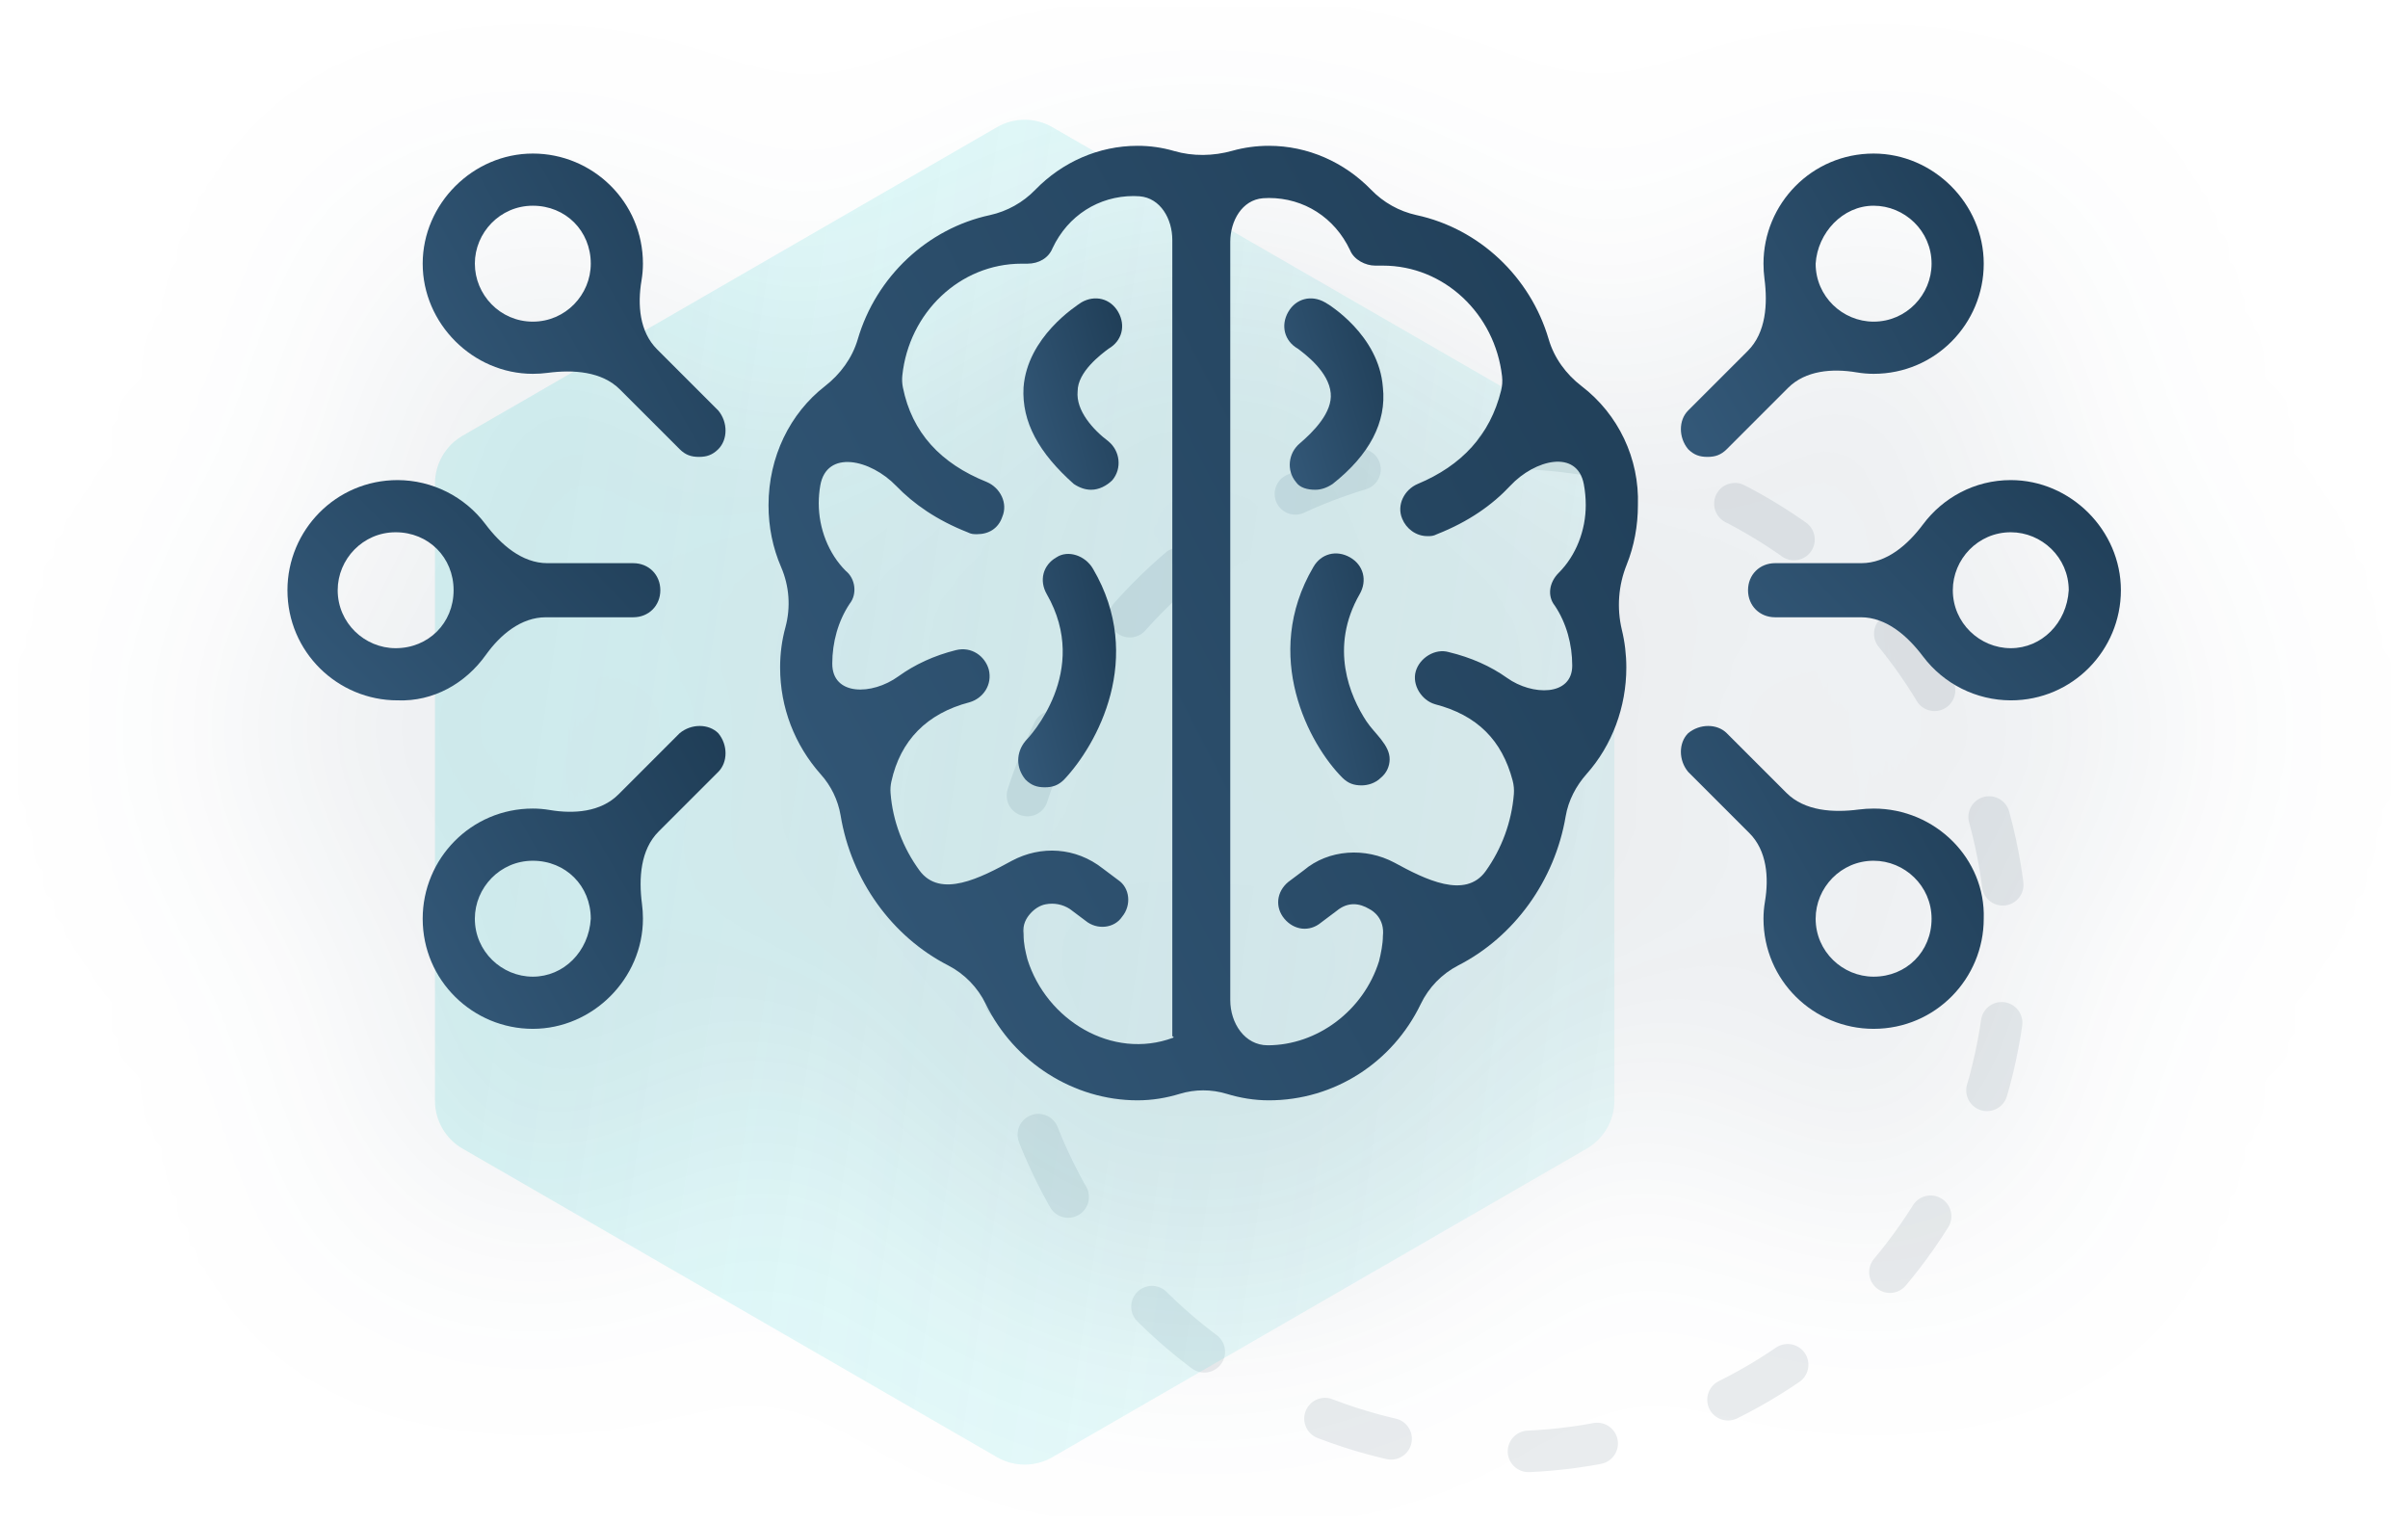
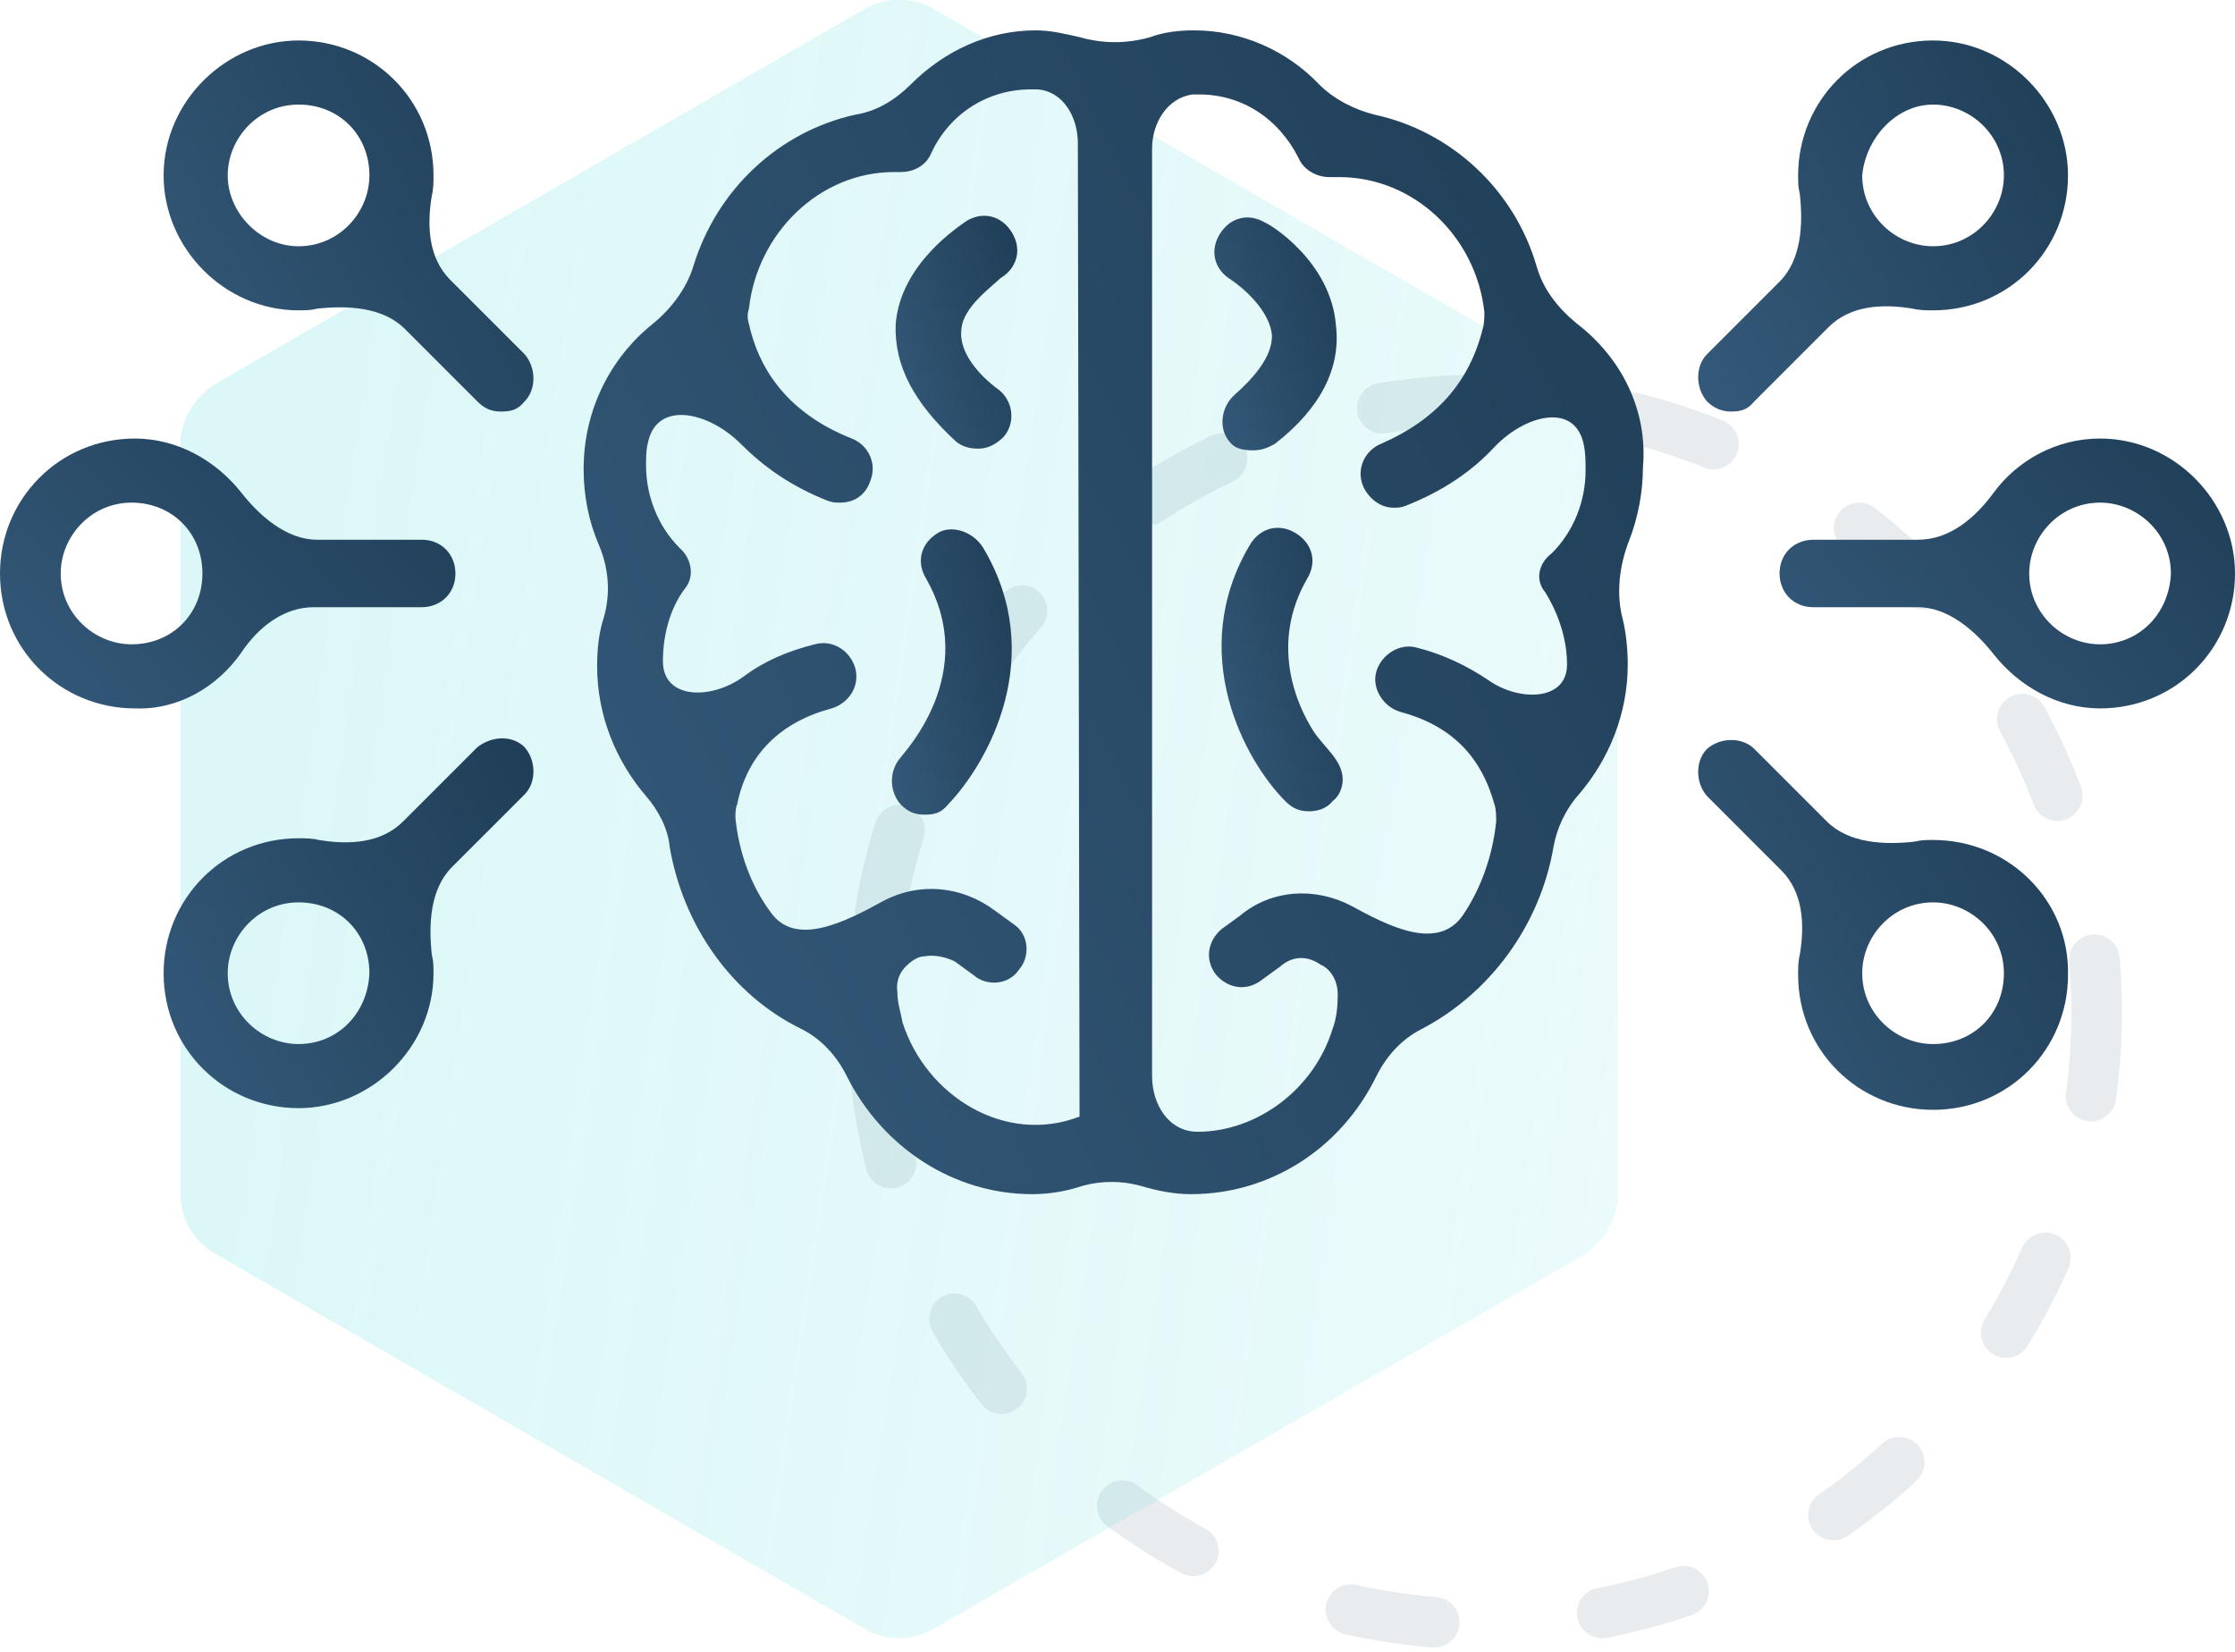
- <svg xmlns="http://www.w3.org/2000/svg" width="174" height="110" fill="none">
-   <circle cx="108.756" cy="68.637" r="36.264" transform="rotate(-86.45 108.756 68.637)" stroke="#E9ECEE" stroke-width="3" stroke-linecap="round" stroke-linejoin="round" stroke-dasharray="5 10" />
-   <path d="M72.042 9.187a4 4 0 014 0l38.611 22.292a4 4 0 012 3.464v44.584a4 4 0 01-2 3.464l-38.61 22.292a3.998 3.998 0 01-4 0L33.43 82.991a4 4 0 01-2-3.464V34.943a4 4 0 012-3.464L72.042 9.187z" fill="url(#paint0_linear)" />
-   <g filter="url(#filter0_d)">
-     <path d="M76.334 40.27c-.978.559-1.257 1.676-.698 2.653 3.21 5.584-1.257 10.33-1.536 10.61-.698.838-.698 1.954 0 2.792.419.419.838.558 1.396.558.558 0 .977-.14 1.396-.558 2.373-2.513 5.863-8.795 2.094-15.217-.558-.977-1.815-1.396-2.652-.837z" fill="url(#paint1_linear)" />
-     <path d="M80.103 25.194c.977-.559 1.256-1.676.698-2.653-.558-.977-1.675-1.256-2.653-.698-.418.28-3.908 2.513-4.188 6.143-.14 2.513 1.117 4.746 3.63 6.98.419.28.838.419 1.257.419.558 0 1.116-.28 1.535-.698.698-.838.559-2.094-.279-2.792-1.117-.838-2.373-2.234-2.234-3.63 0-1.396 1.676-2.652 2.234-3.071z" fill="url(#paint2_linear)" />
-     <path d="M114.28 27.894c-1.112-.852-1.978-2.031-2.371-3.376-1.327-4.53-5.039-8.007-9.557-8.977a6.51 6.51 0 01-3.277-1.833c-1.939-1.993-4.571-3.173-7.385-3.173-.897 0-1.793.12-2.647.36-1.366.384-2.846.411-4.207.014a9.328 9.328 0 00-2.639-.374c-2.814 0-5.446 1.18-7.385 3.173a6.511 6.511 0 01-3.277 1.833c-4.518.97-8.23 4.447-9.556 8.977-.394 1.345-1.261 2.523-2.368 3.382-2.521 1.957-4.078 5.096-4.078 8.601 0 1.564.303 3.068.909 4.47a6.6 6.6 0 01.317 4.334c-.26.947-.389 1.914-.389 2.923 0 2.897 1.058 5.601 2.934 7.714a5.932 5.932 0 011.436 2.962c.768 4.686 3.717 8.771 7.774 10.847a6.174 6.174 0 012.717 2.79c2.05 4.21 6.35 6.958 10.966 6.958 1.06 0 2.065-.168 3.05-.468a5.821 5.821 0 013.394 0c.984.3 1.988.468 3.049.468 4.737 0 8.946-2.748 10.971-6.956a6.125 6.125 0 012.712-2.792c4.035-2.065 6.975-6.118 7.761-10.772.194-1.144.75-2.202 1.522-3.07 1.83-2.057 2.861-4.822 2.861-7.68 0-.926-.109-1.851-.327-2.739a7.758 7.758 0 01.352-4.688c.541-1.343.812-2.822.812-4.3a10.393 10.393 0 00-4.074-8.608zM84.755 74.892c.05 0 .062.068.015.085-4.406 1.634-9.157-1.274-10.53-5.669-.14-.558-.28-1.117-.28-1.815-.087-.697.207-1.176.508-1.506.29-.318.662-.57 1.084-.65a2.372 2.372 0 011.759.341l1.117.838c.837.698 2.094.559 2.652-.279.698-.838.559-2.094-.279-2.652l-1.117-.838c-1.954-1.536-4.467-1.675-6.561-.559-2.247 1.226-5.176 2.764-6.686.698-1.175-1.609-1.93-3.55-2.086-5.586a2.862 2.862 0 01.057-.826c.65-2.98 2.571-4.932 5.644-5.733.977-.28 1.675-1.257 1.395-2.373-.279-.977-1.256-1.675-2.373-1.396-1.58.395-2.972 1.038-4.165 1.9-1.894 1.369-4.77 1.414-4.77-.923 0-1.536.42-3.071 1.257-4.328.559-.698.419-1.815-.28-2.373-1.256-1.256-1.954-3.071-1.954-4.886 0-.44.039-.869.111-1.285.46-2.62 3.637-1.886 5.483.028 1.26 1.305 2.931 2.474 5.156 3.35.28.14.419.14.698.14.838 0 1.535-.418 1.815-1.256.419-.977-.14-2.094-1.117-2.513-3.345-1.338-5.408-3.573-6.065-6.83a2.862 2.862 0 01-.042-.864c.476-4.54 4.155-8.081 8.62-8.081h.419c.837 0 1.535-.419 1.814-1.117 1.117-2.373 3.35-3.77 5.864-3.77.143 0 .287.007.43.018 1.51.123 2.362 1.638 2.362 3.153v57.512c0 .025.02.045.046.045zm27.596-31.131c.838 1.256 1.257 2.792 1.257 4.328 0 2.227-2.895 2.184-4.708.891-1.188-.846-2.601-1.479-4.227-1.869-.977-.279-2.094.42-2.373 1.396-.279.977.419 2.094 1.396 2.374 3.045.794 4.834 2.592 5.606 5.514.085.322.115.658.088.99a11.133 11.133 0 01-2.036 5.555c-1.472 2.051-4.374.597-6.59-.612-2.094-1.117-4.746-.977-6.561.558l-1.117.838c-.838.698-.977 1.815-.28 2.653.699.837 1.816.977 2.653.279l1.117-.838c.838-.698 1.675-.558 2.373-.14.28.14 1.117.699.978 1.955 0 .558-.14 1.256-.28 1.815-1.115 3.569-4.458 6.069-8.036 6.075-1.667.003-2.713-1.596-2.713-3.263V17.475c0-1.516.851-3.03 2.361-3.153.144-.011.287-.017.431-.017 2.513 0 4.746 1.396 5.863 3.769.28.698 1.117 1.117 1.815 1.117h.559c4.439 0 8.101 3.5 8.611 8.002.038.34.014.685-.068 1.017-.793 3.216-2.844 5.428-6.031 6.756-.977.419-1.535 1.535-1.116 2.513.279.698.977 1.256 1.815 1.256.279 0 .418 0 .698-.14 2.308-.909 4.021-2.134 5.295-3.499 1.773-1.897 4.831-2.66 5.315-.11.092.488.139.995.139 1.515 0 1.815-.698 3.63-1.954 4.887-.698.698-.838 1.675-.28 2.373z" fill="url(#paint3_linear)" />
-     <path d="M98.251 42.923c.559-.977.28-2.094-.698-2.652-.977-.559-2.094-.28-2.652.698-3.77 6.422-.28 12.843 2.094 15.217.419.419.838.558 1.396.558.419 0 .977-.14 1.396-.558.409-.34.618-.814.628-1.307.021-1.06-1.09-1.875-1.674-2.76-1.194-1.81-2.709-5.337-.49-9.196z" fill="url(#paint4_linear)" />
-     <path d="M95.04 35.385c.418 0 .837-.14 1.256-.42 2.652-2.093 3.909-4.466 3.63-6.98-.28-3.768-3.91-6.002-4.189-6.142-.977-.558-2.094-.279-2.652.698-.558.977-.28 2.094.698 2.653.558.419 2.234 1.675 2.373 3.21.14 1.397-1.256 2.793-2.234 3.63-.837.698-.977 1.955-.279 2.792.28.42.838.559 1.396.559z" fill="url(#paint5_linear)" />
-     <path d="M145.297 34.687c-2.626 0-4.914 1.287-6.343 3.202-1.098 1.47-2.623 2.8-4.458 2.8h-6.231c-1.117 0-1.954.838-1.954 1.955s.837 1.954 1.954 1.954h6.2c1.85 0 3.38 1.354 4.492 2.832a7.967 7.967 0 006.34 3.171c4.467 0 7.957-3.63 7.957-7.957 0-4.328-3.629-7.957-7.957-7.957zm0 12.145c-2.234 0-4.188-1.815-4.188-4.188 0-2.234 1.815-4.188 4.188-4.188 2.234 0 4.188 1.815 4.188 4.188-.14 2.373-1.954 4.188-4.188 4.188z" fill="url(#paint6_linear)" />
-     <path d="M123.38 33.011c.558 0 .977-.14 1.396-.558l4.427-4.428c1.263-1.263 3.2-1.417 4.961-1.12.405.068.813.104 1.221.104 4.468 0 7.958-3.63 7.958-7.958s-3.63-7.957-7.958-7.957c-4.467 0-7.957 3.63-7.957 7.957 0 .365.024.722.069 1.07.242 1.847.115 3.912-1.202 5.229l-4.312 4.311c-.698.698-.698 1.954 0 2.792.419.419.838.558 1.397.558zm12.005-18.148c2.234 0 4.189 1.815 4.189 4.188 0 2.234-1.815 4.188-4.189 4.188-2.233 0-4.188-1.815-4.188-4.188.14-2.233 1.955-4.188 4.188-4.188z" fill="url(#paint7_linear)" />
-     <path d="M135.385 58.42a8.24 8.24 0 00-1.069.068c-1.847.242-3.912.115-5.229-1.202l-4.311-4.311c-.698-.698-1.955-.698-2.793 0-.698.698-.698 1.954 0 2.792l4.428 4.428c1.263 1.263 1.418 3.199 1.121 4.96a7.375 7.375 0 00-.104 1.222c0 4.467 3.63 7.957 7.957 7.957 4.468 0 7.958-3.63 7.958-7.957.139-4.328-3.49-7.958-7.958-7.958zm0 12.145c-2.233 0-4.188-1.815-4.188-4.188 0-2.234 1.815-4.188 4.188-4.188 2.234 0 4.189 1.814 4.189 4.188 0 2.373-1.815 4.188-4.189 4.188z" fill="url(#paint8_linear)" />
-     <path d="M35.104 47.322c1.043-1.46 2.543-2.724 4.336-2.724h6.32c1.117 0 1.955-.837 1.955-1.954s-.838-1.954-1.955-1.954h-6.2c-1.85 0-3.38-1.354-4.492-2.832a7.967 7.967 0 00-6.34-3.171c-4.467 0-7.957 3.63-7.957 7.957 0 4.467 3.63 7.957 7.957 7.957 2.6.1 4.914-1.232 6.376-3.28zm-6.515-.49c-2.234 0-4.188-1.815-4.188-4.188 0-2.234 1.814-4.188 4.188-4.188 2.373 0 4.188 1.815 4.188 4.188 0 2.373-1.815 4.188-4.188 4.188z" fill="url(#paint9_linear)" />
-     <path d="M49.11 52.975l-4.427 4.428c-1.263 1.262-3.2 1.417-4.96 1.12a7.355 7.355 0 00-1.222-.104c-4.468 0-7.958 3.63-7.958 7.958 0 4.467 3.63 7.957 7.958 7.957 4.327 0 7.957-3.63 7.957-7.957 0-.365-.024-.723-.07-1.07-.24-1.847-.114-3.912 1.203-5.229l4.312-4.311c.698-.698.698-1.955 0-2.792-.698-.698-1.955-.698-2.792 0zM38.5 70.565c-2.233 0-4.188-1.815-4.188-4.188 0-2.234 1.815-4.188 4.189-4.188 2.373 0 4.188 1.814 4.188 4.188-.14 2.373-1.955 4.188-4.188 4.188z" fill="url(#paint10_linear)" />
-     <path d="M47.475 25.233c-1.263-1.263-1.418-3.2-1.121-4.96.068-.405.104-.814.104-1.222 0-4.467-3.63-7.957-7.957-7.957-4.328 0-7.958 3.63-7.958 7.957 0 4.328 3.63 7.958 7.958 7.958.365 0 .722-.024 1.07-.07 1.846-.241 3.911-.114 5.228 1.203l4.312 4.311c.418.419.837.558 1.396.558.558 0 .977-.14 1.396-.558.698-.698.698-1.954 0-2.792l-4.428-4.428zm-13.163-6.182c0-2.233 1.815-4.188 4.189-4.188 2.373 0 4.188 1.815 4.188 4.188 0 2.234-1.815 4.188-4.188 4.188-2.374 0-4.188-1.954-4.188-4.188z" fill="url(#paint11_linear)" />
-   </g>
-   <defs>
-     <linearGradient id="paint0_linear" x1="215.966" y1="33.361" x2="45.639" y2="8.054" gradientUnits="userSpaceOnUse">
-       <stop stop-color="#5CDBDD" stop-opacity=".03" />
-       <stop offset="1" stop-color="#5CDBDD" stop-opacity=".21" />
-     </linearGradient>
-     <linearGradient id="paint1_linear" x1="80.649" y1="40.02" x2="70.688" y2="42.389" gradientUnits="userSpaceOnUse">
-       <stop stop-color="#1F3D56" />
-       <stop offset="1" stop-color="#335878" />
-     </linearGradient>
-     <linearGradient id="paint2_linear" x1="81.086" y1="21.559" x2="71.305" y2="24.42" gradientUnits="userSpaceOnUse">
-       <stop stop-color="#1F3D56" />
-       <stop offset="1" stop-color="#335878" />
-     </linearGradient>
-     <linearGradient id="paint3_linear" x1="118.36" y1="10.535" x2="44.553" y2="48.65" gradientUnits="userSpaceOnUse">
-       <stop stop-color="#1F3D56" />
-       <stop offset="1" stop-color="#335878" />
-     </linearGradient>
-     <linearGradient id="paint4_linear" x1="100.415" y1="39.986" x2="90.33" y2="42.435" gradientUnits="userSpaceOnUse">
-       <stop stop-color="#1F3D56" />
-       <stop offset="1" stop-color="#335878" />
-     </linearGradient>
-     <linearGradient id="paint5_linear" x1="99.964" y1="21.559" x2="90.151" y2="24.441" gradientUnits="userSpaceOnUse">
-       <stop stop-color="#1F3D56" />
-       <stop offset="1" stop-color="#335878" />
-     </linearGradient>
-     <linearGradient id="paint6_linear" x1="153.254" y1="34.687" x2="132.383" y2="54.716" gradientUnits="userSpaceOnUse">
-       <stop stop-color="#1F3D56" />
-       <stop offset="1" stop-color="#335878" />
-     </linearGradient>
-     <linearGradient id="paint7_linear" x1="143.343" y1="11.094" x2="118.68" y2="25.052" gradientUnits="userSpaceOnUse">
-       <stop stop-color="#1F3D56" />
-       <stop offset="1" stop-color="#335878" />
-     </linearGradient>
-     <linearGradient id="paint8_linear" x1="143.347" y1="52.451" x2="118.701" y2="66.424" gradientUnits="userSpaceOnUse">
-       <stop stop-color="#1F3D56" />
-       <stop offset="1" stop-color="#335878" />
-     </linearGradient>
-     <linearGradient id="paint9_linear" x1="47.715" y1="34.687" x2="26.837" y2="54.716" gradientUnits="userSpaceOnUse">
-       <stop stop-color="#1F3D56" />
-       <stop offset="1" stop-color="#335878" />
-     </linearGradient>
-     <linearGradient id="paint10_linear" x1="52.426" y1="52.451" x2="27.782" y2="66.421" gradientUnits="userSpaceOnUse">
-       <stop stop-color="#1F3D56" />
-       <stop offset="1" stop-color="#335878" />
-     </linearGradient>
-     <linearGradient id="paint11_linear" x1="52.426" y1="11.094" x2="27.763" y2="25.052" gradientUnits="userSpaceOnUse">
-       <stop stop-color="#1F3D56" />
-       <stop offset="1" stop-color="#335878" />
-     </linearGradient>
-     <filter id="filter0_d" x=".771" y=".535" width="172.483" height="108.964" filterUnits="userSpaceOnUse" color-interpolation-filters="sRGB">
-       <feFlood flood-opacity="0" result="BackgroundImageFix" />
-       <feColorMatrix in="SourceAlpha" values="0 0 0 0 0 0 0 0 0 0 0 0 0 0 0 0 0 0 127 0" />
-       <feOffset dy="10" />
-       <feGaussianBlur stdDeviation="10" />
-       <feColorMatrix values="0 0 0 0 0.122 0 0 0 0 0.237 0 0 0 0 0.338 0 0 0 0.26 0" />
-       <feBlend in2="BackgroundImageFix" result="effect1_dropShadow" />
-       <feBlend in="SourceGraphic" in2="effect1_dropShadow" result="shape" />
-     </filter>
-   </defs>
+ <svg xmlns="http://www.w3.org/2000/svg" viewBox="0 0 132.5 97.9">
+   <circle cx="88" cy="60" r="36.3" fill="none" stroke="#e9ecee" stroke-width="3" stroke-linecap="round" stroke-linejoin="round" stroke-dasharray="5,10" />
+   <linearGradient id="a" gradientUnits="userSpaceOnUse" x1="188.659" y1="31.997" x2="18.332" y2="57.305" gradientTransform="matrix(1 0 0 -1 0 100.698)">
+     <stop offset="0" stop-color="#5cdbdd" stop-opacity=".03" />
+     <stop offset="1" stop-color="#5cdbdd" stop-opacity=".21" />
+   </linearGradient>
+   <path d="M51.3.5c1.2-.7 2.8-.7 4 0l38.6 22.3c1.2.7 2 2 2 3.5v44.6c0 1.4-.8 2.7-2 3.5L55.3 96.6c-1.2.7-2.8.7-4 0L12.7 74.3c-1.2-.7-2-2-2-3.5V26.3c0-1.4.8-2.7 2-3.5L51.3.5z" fill="url(#a)" />
+   <linearGradient id="b" gradientUnits="userSpaceOnUse" x1="61.548" y1="62.304" x2="51.587" y2="59.936" gradientTransform="matrix(1 0 0 -1 0 100.698)">
+     <stop offset="0" stop-color="#1f3d56" />
+     <stop offset="1" stop-color="#335878" />
+   </linearGradient>
+   <path d="M55.6 31.6c-1 .6-1.3 1.7-.7 2.7 3.2 5.6-1.3 10.3-1.5 10.6-.7.8-.7 2 0 2.8.4.4.8.6 1.4.6s1-.1 1.4-.6c2.4-2.5 5.9-8.8 2.1-15.2-.6-1-1.9-1.4-2.7-.9z" fill="url(#b)" />
+   <linearGradient id="c" gradientUnits="userSpaceOnUse" x1="62.013" y1="81.983" x2="52.232" y2="79.122" gradientTransform="matrix(1 0 0 -1 0 100.698)">
+     <stop offset="0" stop-color="#1f3d56" />
+     <stop offset="1" stop-color="#335878" />
+   </linearGradient>
+   <path d="M59.3 16.5c1-.6 1.3-1.7.7-2.7-.6-1-1.7-1.3-2.7-.7-.4.3-3.9 2.5-4.2 6.1-.1 2.5 1.1 4.7 3.6 7 .4.3.8.4 1.3.4.6 0 1.1-.3 1.5-.7.7-.8.6-2.1-.3-2.8-1.1-.8-2.4-2.2-2.2-3.6.1-1.3 1.8-2.5 2.3-3z" fill="url(#c)" />
+   <linearGradient id="d" gradientUnits="userSpaceOnUse" x1="105.084" y1="84.299" x2="31.278" y2="46.184" gradientTransform="matrix(1 0 0 -1 0 100.698)">
+     <stop offset="0" stop-color="#1f3d56" />
+     <stop offset="1" stop-color="#335878" />
+   </linearGradient>
+   <path d="M93.5 19.2c-1.1-.9-2-2-2.4-3.4-1.3-4.5-5-8-9.6-9-1.2-.3-2.4-.9-3.3-1.8-1.9-2-4.6-3.2-7.4-3.2-.9 0-1.8.1-2.6.4-1.4.4-2.8.4-4.2 0-.9-.2-1.7-.4-2.6-.4C58.6 1.8 56 3 54 5c-.9.9-2 1.6-3.3 1.8-4.5 1-8.2 4.4-9.6 9-.4 1.3-1.3 2.5-2.4 3.4-2.5 2-4.1 5.1-4.1 8.6 0 1.6.3 3.1.9 4.5.6 1.4.7 2.9.3 4.3-.3.9-.4 1.9-.4 2.9 0 2.9 1.1 5.6 2.9 7.7.7.8 1.3 1.9 1.4 3 .8 4.7 3.7 8.8 7.8 10.8 1.2.6 2.1 1.6 2.7 2.8 2.1 4.2 6.3 7 11 7 1.1 0 2.1-.2 3-.5 1.1-.3 2.3-.3 3.4 0 1 .3 2 .5 3 .5 4.7 0 8.9-2.7 11-7 .6-1.2 1.5-2.2 2.7-2.8 4-2.1 7-6.1 7.8-10.8.2-1.1.7-2.2 1.5-3.1 1.8-2.1 2.9-4.8 2.9-7.7 0-.9-.1-1.9-.3-2.7-.4-1.5-.2-3.2.4-4.7.5-1.3.8-2.8.8-4.3.3-3.4-1.3-6.5-3.9-8.5zM64 66.2s0 .1 0 0c-4.4 1.7-9.1-1.2-10.5-5.6-.1-.6-.3-1.1-.3-1.8-.1-.7.2-1.2.5-1.5.3-.3.7-.6 1.1-.6.5-.1 1.2 0 1.8.3l1.1.8c.8.7 2.1.6 2.7-.3.7-.8.6-2.1-.3-2.7L59 54c-2-1.5-4.5-1.7-6.6-.6-2.2 1.2-5.2 2.8-6.7.7-1.2-1.6-1.9-3.6-2.1-5.6 0-.3 0-.6.1-.8.6-3 2.6-4.9 5.6-5.7 1-.3 1.7-1.3 1.4-2.4-.3-1-1.3-1.7-2.4-1.4-1.6.4-3 1-4.2 1.9-1.9 1.4-4.8 1.4-4.8-.9 0-1.5.4-3.1 1.3-4.3.6-.7.4-1.8-.3-2.4-1.3-1.3-2-3.1-2-4.9 0-.4 0-.9.1-1.3.5-2.6 3.6-1.9 5.5 0 1.3 1.3 2.9 2.5 5.2 3.4.3.1.4.1.7.1.8 0 1.5-.4 1.8-1.3.4-1-.1-2.1-1.1-2.5-3.3-1.3-5.4-3.6-6.1-6.8-.1-.3-.1-.6 0-.9.5-4.5 4.2-8.1 8.6-8.1h.4c.8 0 1.5-.4 1.8-1.1 1.1-2.4 3.4-3.8 5.9-3.8h.4c1.5.1 2.4 1.6 2.4 3.2l.1 57.7c-.1 0 0 0 0 0zm27.6-31.1c.8 1.3 1.3 2.8 1.3 4.3 0 2.2-2.9 2.2-4.7.9-1.2-.8-2.6-1.5-4.2-1.9-1-.3-2.1.4-2.4 1.4s.4 2.1 1.4 2.4c3 .8 4.8 2.6 5.6 5.5.1.3.1.7.1 1-.2 2-.9 4-2 5.6-1.5 2.1-4.4.6-6.6-.6-2.1-1.1-4.7-1-6.6.6l-1.1.8c-.8.7-1 1.8-.3 2.7.7.8 1.8 1 2.7.3l1.1-.8c.8-.7 1.7-.6 2.4-.1.3.1 1.1.7 1 2 0 .6-.1 1.3-.3 1.8-1.1 3.6-4.5 6.1-8 6.1-1.7 0-2.7-1.6-2.7-3.3v-55c0-1.5.9-3 2.4-3.2h.4c2.5 0 4.7 1.4 5.9 3.8.3.7 1.1 1.1 1.8 1.1h.6c4.4 0 8.1 3.5 8.6 8 0 .3 0 .7-.1 1-.8 3.2-2.8 5.4-6 6.8-1 .4-1.5 1.5-1.1 2.5.3.7 1 1.3 1.8 1.3.3 0 .4 0 .7-.1 2.3-.9 4-2.1 5.3-3.5 1.8-1.9 4.8-2.7 5.3-.1.1.5.1 1 .1 1.5 0 1.8-.7 3.6-2 4.9-.8.6-1 1.6-.4 2.3z" fill="url(#d)" />
+   <linearGradient id="e" gradientUnits="userSpaceOnUse" x1="81.401" y1="62.124" x2="71.316" y2="59.676" gradientTransform="matrix(1 0 0 -1 0 100.698)">
+     <stop offset="0" stop-color="#1f3d56" />
+     <stop offset="1" stop-color="#335878" />
+   </linearGradient>
+   <path d="M77.5 34.3c.6-1 .3-2.1-.7-2.7-1-.6-2.1-.3-2.7.7-3.8 6.4-.3 12.8 2.1 15.2.4.4.8.6 1.4.6.4 0 1-.1 1.4-.6.4-.3.6-.8.6-1.3 0-1.1-1.1-1.9-1.7-2.8-1.1-1.7-2.6-5.3-.4-9.1z" fill="url(#e)" />
+   <linearGradient id="f" gradientUnits="userSpaceOnUse" x1="80.658" y1="82.799" x2="70.845" y2="79.917" gradientTransform="matrix(1 0 0 -1 0 100.698)">
+     <stop offset="0" stop-color="#1f3d56" />
+     <stop offset="1" stop-color="#335878" />
+   </linearGradient>
+   <path d="M74.3 26.7c.4 0 .8-.1 1.3-.4 2.7-2.1 3.9-4.5 3.6-7-.3-3.8-3.9-6-4.2-6.1-1-.6-2.1-.3-2.7.7-.6 1-.3 2.1.7 2.7.6.4 2.2 1.7 2.4 3.2.1 1.4-1.3 2.8-2.2 3.6-.8.7-1 2-.3 2.8.3.4.8.5 1.4.5z" fill="url(#f)" />
+   <linearGradient id="g" gradientUnits="userSpaceOnUse" x1="130.633" y1="76.59" x2="109.762" y2="56.56" gradientTransform="matrix(1 0 0 -1 0 100.698)">
+     <stop offset="0" stop-color="#1f3d56" />
+     <stop offset="1" stop-color="#335878" />
+   </linearGradient>
+   <path d="M124.5 26c-2.6 0-4.9 1.3-6.3 3.2-1.1 1.5-2.6 2.8-4.5 2.8h-6.2c-1.1 0-2 .8-2 2 0 1.1.8 2 2 2h6.2c1.8 0 3.4 1.4 4.5 2.8 1.5 1.9 3.8 3.2 6.3 3.2 4.5 0 8-3.6 8-8 0-4.3-3.6-8-8-8zm0 12.2c-2.2 0-4.2-1.8-4.2-4.2 0-2.2 1.8-4.2 4.2-4.2 2.2 0 4.2 1.8 4.2 4.2-.1 2.4-1.9 4.2-4.2 4.2z" fill="url(#g)" />
+   <linearGradient id="h" gradientUnits="userSpaceOnUse" x1="124.053" y1="95.638" x2="99.39" y2="81.68" gradientTransform="matrix(1 0 0 -1 0 100.698)">
+     <stop offset="0" stop-color="#1f3d56" />
+     <stop offset="1" stop-color="#335878" />
+   </linearGradient>
+   <path d="M102.6 24.4c.6 0 1-.1 1.4-.6l4.4-4.4c1.3-1.3 3.2-1.4 5-1.1.4.1.8.1 1.2.1 4.5 0 8-3.6 8-8 0-4.3-3.6-8-8-8-4.5 0-8 3.6-8 8 0 .4 0 .7.1 1.1.2 1.8.1 3.9-1.2 5.2l-4.3 4.3c-.7.7-.7 2 0 2.8.4.4.9.6 1.4.6zm12-18.2c2.2 0 4.2 1.8 4.2 4.2 0 2.2-1.8 4.2-4.2 4.2-2.2 0-4.2-1.8-4.2-4.2.2-2.2 2-4.2 4.2-4.2z" fill="url(#h)" />
+   <linearGradient id="i" gradientUnits="userSpaceOnUse" x1="124.064" y1="54.273" x2="99.418" y2="40.299" gradientTransform="matrix(1 0 0 -1 0 100.698)">
+     <stop offset="0" stop-color="#1f3d56" />
+     <stop offset="1" stop-color="#335878" />
+   </linearGradient>
+   <path d="M114.6 49.8c-.4 0-.7 0-1.1.1-1.8.2-3.9.1-5.2-1.2l-4.3-4.3c-.7-.7-2-.7-2.8 0-.7.7-.7 2 0 2.8l4.4 4.4c1.3 1.3 1.4 3.2 1.1 5-.1.4-.1.8-.1 1.2 0 4.5 3.6 8 8 8 4.5 0 8-3.6 8-8 .1-4.4-3.5-8-8-8zm0 12.1c-2.2 0-4.2-1.8-4.2-4.2 0-2.2 1.8-4.2 4.2-4.2 2.2 0 4.2 1.8 4.2 4.2 0 2.4-1.8 4.2-4.2 4.2z" fill="url(#i)" />
+   <linearGradient id="j" gradientUnits="userSpaceOnUse" x1="23.829" y1="77.908" x2="2.951" y2="57.879" gradientTransform="matrix(1 0 0 -1 0 100.698)">
+     <stop offset="0" stop-color="#1f3d56" />
+     <stop offset="1" stop-color="#335878" />
+   </linearGradient>
+   <path d="M14.3 38.7c1-1.5 2.5-2.7 4.3-2.7H25c1.1 0 2-.8 2-2 0-1.1-.8-2-2-2h-6.2c-1.8 0-3.4-1.4-4.5-2.8C12.8 27.3 10.5 26 8 26c-4.5 0-8 3.6-8 8 0 4.5 3.6 8 8 8 2.6.1 4.9-1.3 6.3-3.3zm-6.5-.5c-2.2 0-4.2-1.8-4.2-4.2 0-2.2 1.8-4.2 4.2-4.2 2.4 0 4.2 1.8 4.2 4.2 0 2.4-1.8 4.2-4.2 4.2z" fill="url(#j)" />
+   <linearGradient id="k" gradientUnits="userSpaceOnUse" x1="34.235" y1="52.345" x2="9.591" y2="38.376" gradientTransform="matrix(1 0 0 -1 0 100.698)">
+     <stop offset="0" stop-color="#1f3d56" />
+     <stop offset="1" stop-color="#335878" />
+   </linearGradient>
+   <path d="M28.3 44.3l-4.4 4.4c-1.3 1.3-3.2 1.4-5 1.1-.4-.1-.8-.1-1.2-.1-4.5 0-8 3.6-8 8 0 4.5 3.6 8 8 8 4.3 0 8-3.6 8-8 0-.4 0-.7-.1-1.1-.2-1.8-.1-3.9 1.2-5.2l4.3-4.3c.7-.7.7-2 0-2.8-.7-.7-1.9-.7-2.8 0zM17.7 61.9c-2.2 0-4.2-1.8-4.2-4.2 0-2.2 1.8-4.2 4.2-4.2 2.4 0 4.2 1.8 4.2 4.2-.1 2.4-1.9 4.2-4.2 4.2z" fill="url(#k)" />
+   <linearGradient id="l" gradientUnits="userSpaceOnUse" x1="34.252" y1="93.666" x2="9.589" y2="79.708" gradientTransform="matrix(1 0 0 -1 0 100.698)">
+     <stop offset="0" stop-color="#1f3d56" />
+     <stop offset="1" stop-color="#335878" />
+   </linearGradient>
+   <path d="M26.7 16.6c-1.3-1.3-1.4-3.2-1.1-5 .1-.4.1-.8.1-1.2 0-4.5-3.6-8-8-8-4.3 0-8 3.6-8 8 0 4.3 3.6 8 8 8 .4 0 .7 0 1.1-.1 1.8-.2 3.9-.1 5.2 1.2l4.3 4.3c.4.4.8.6 1.4.6.6 0 1-.1 1.4-.6.7-.7.7-2 0-2.8l-4.4-4.4zm-13.2-6.2c0-2.2 1.8-4.2 4.2-4.2 2.4 0 4.2 1.8 4.2 4.2 0 2.2-1.8 4.2-4.2 4.2-2.3 0-4.2-2-4.2-4.2z" fill="url(#l)" />
</svg>
